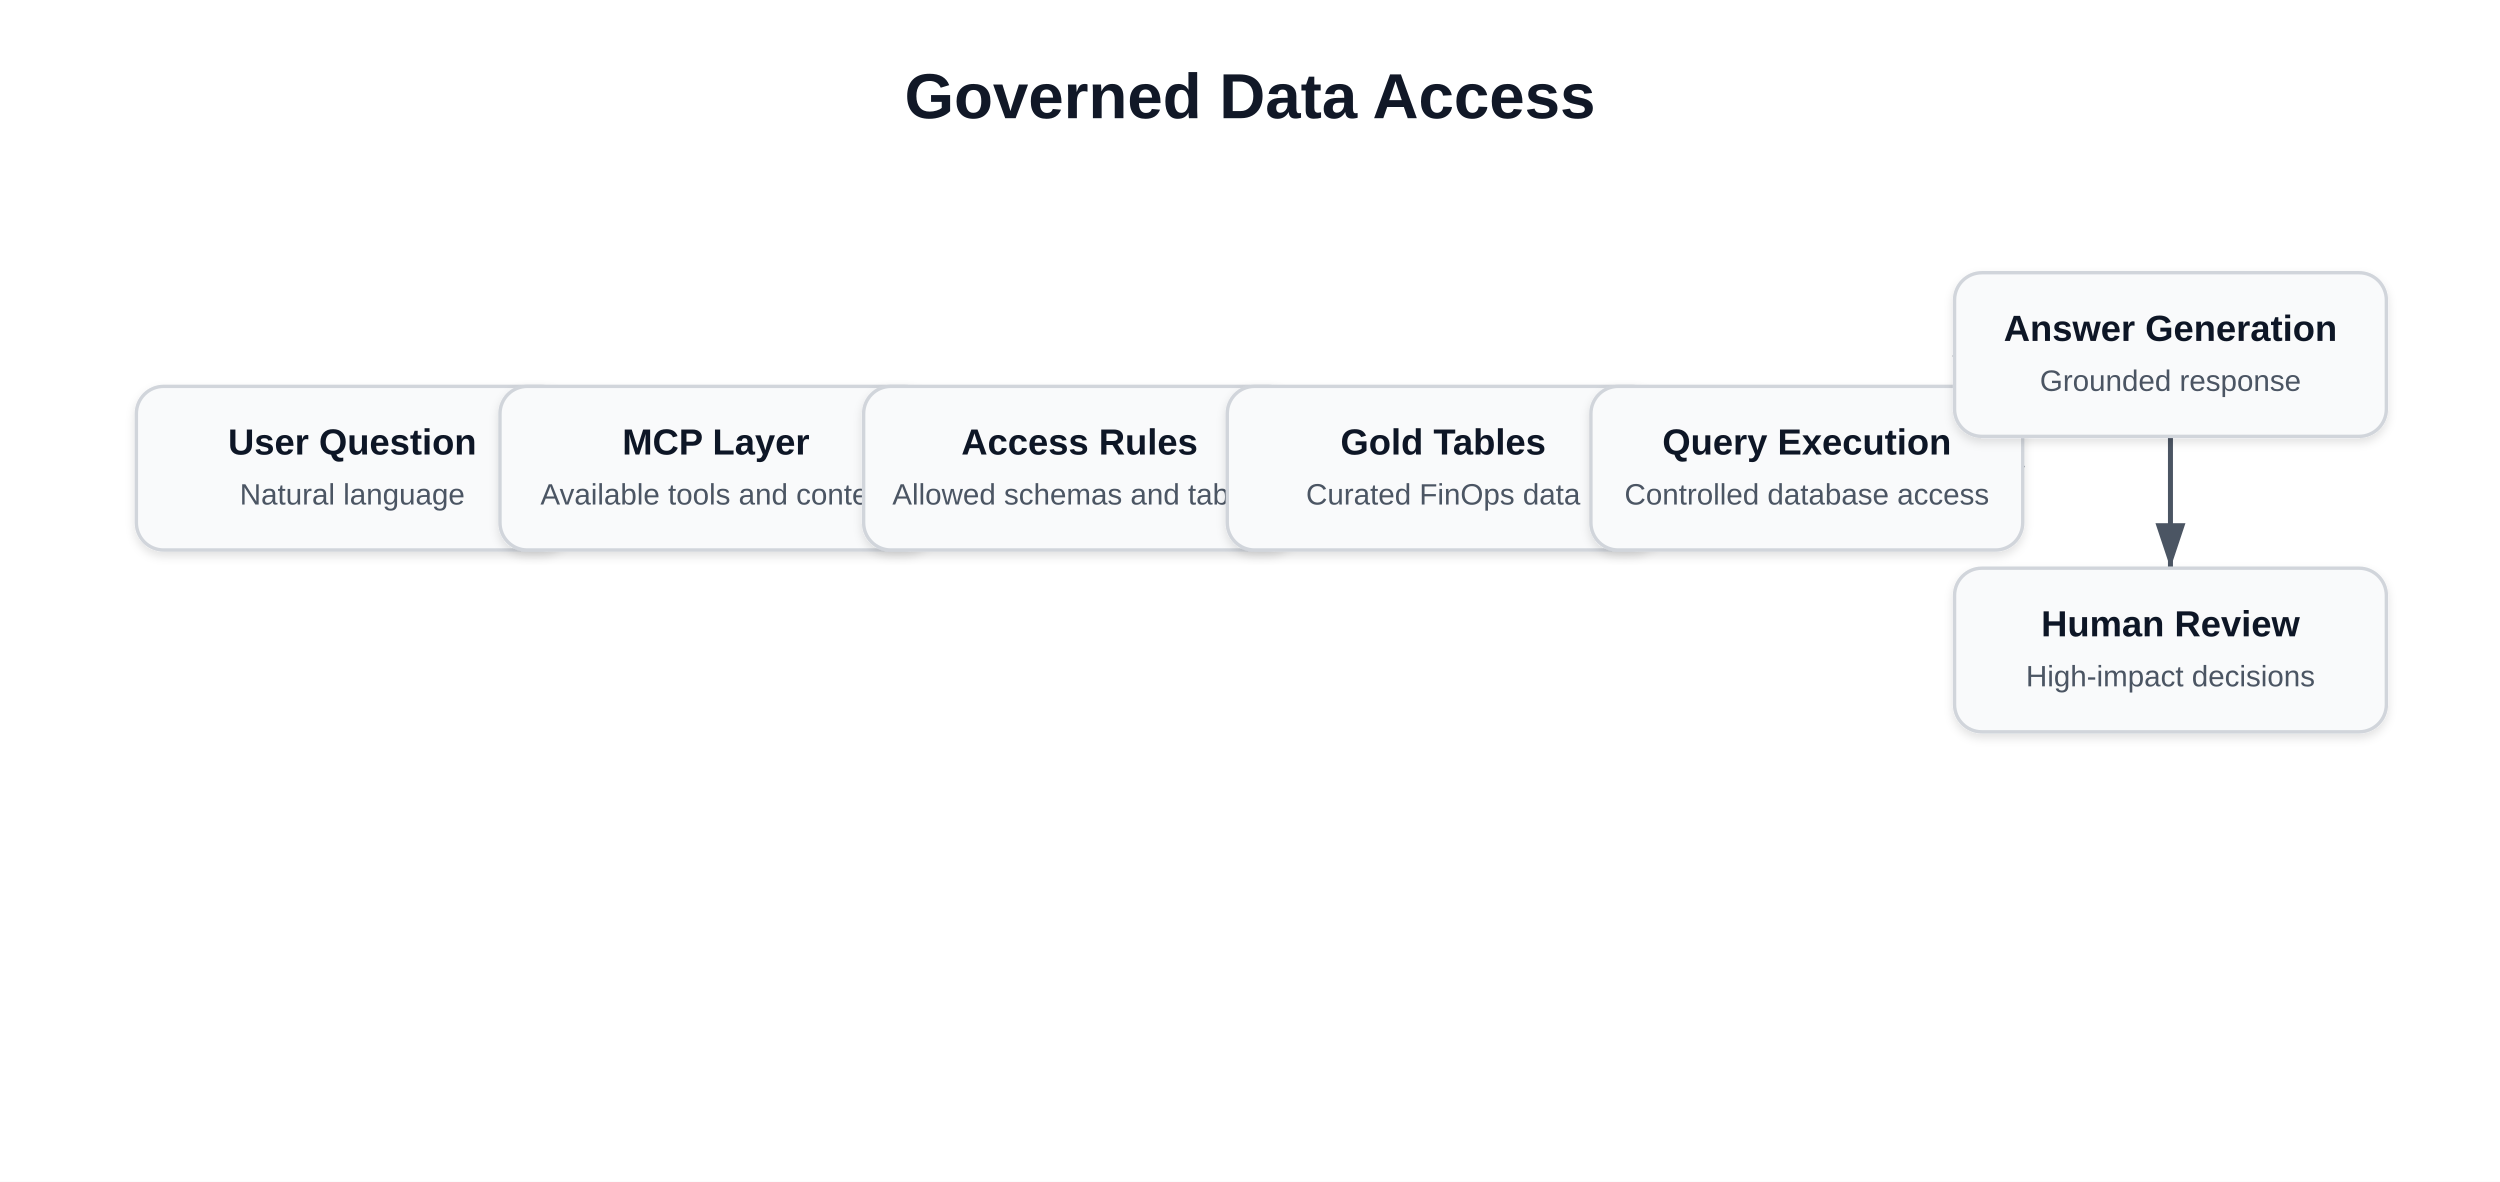
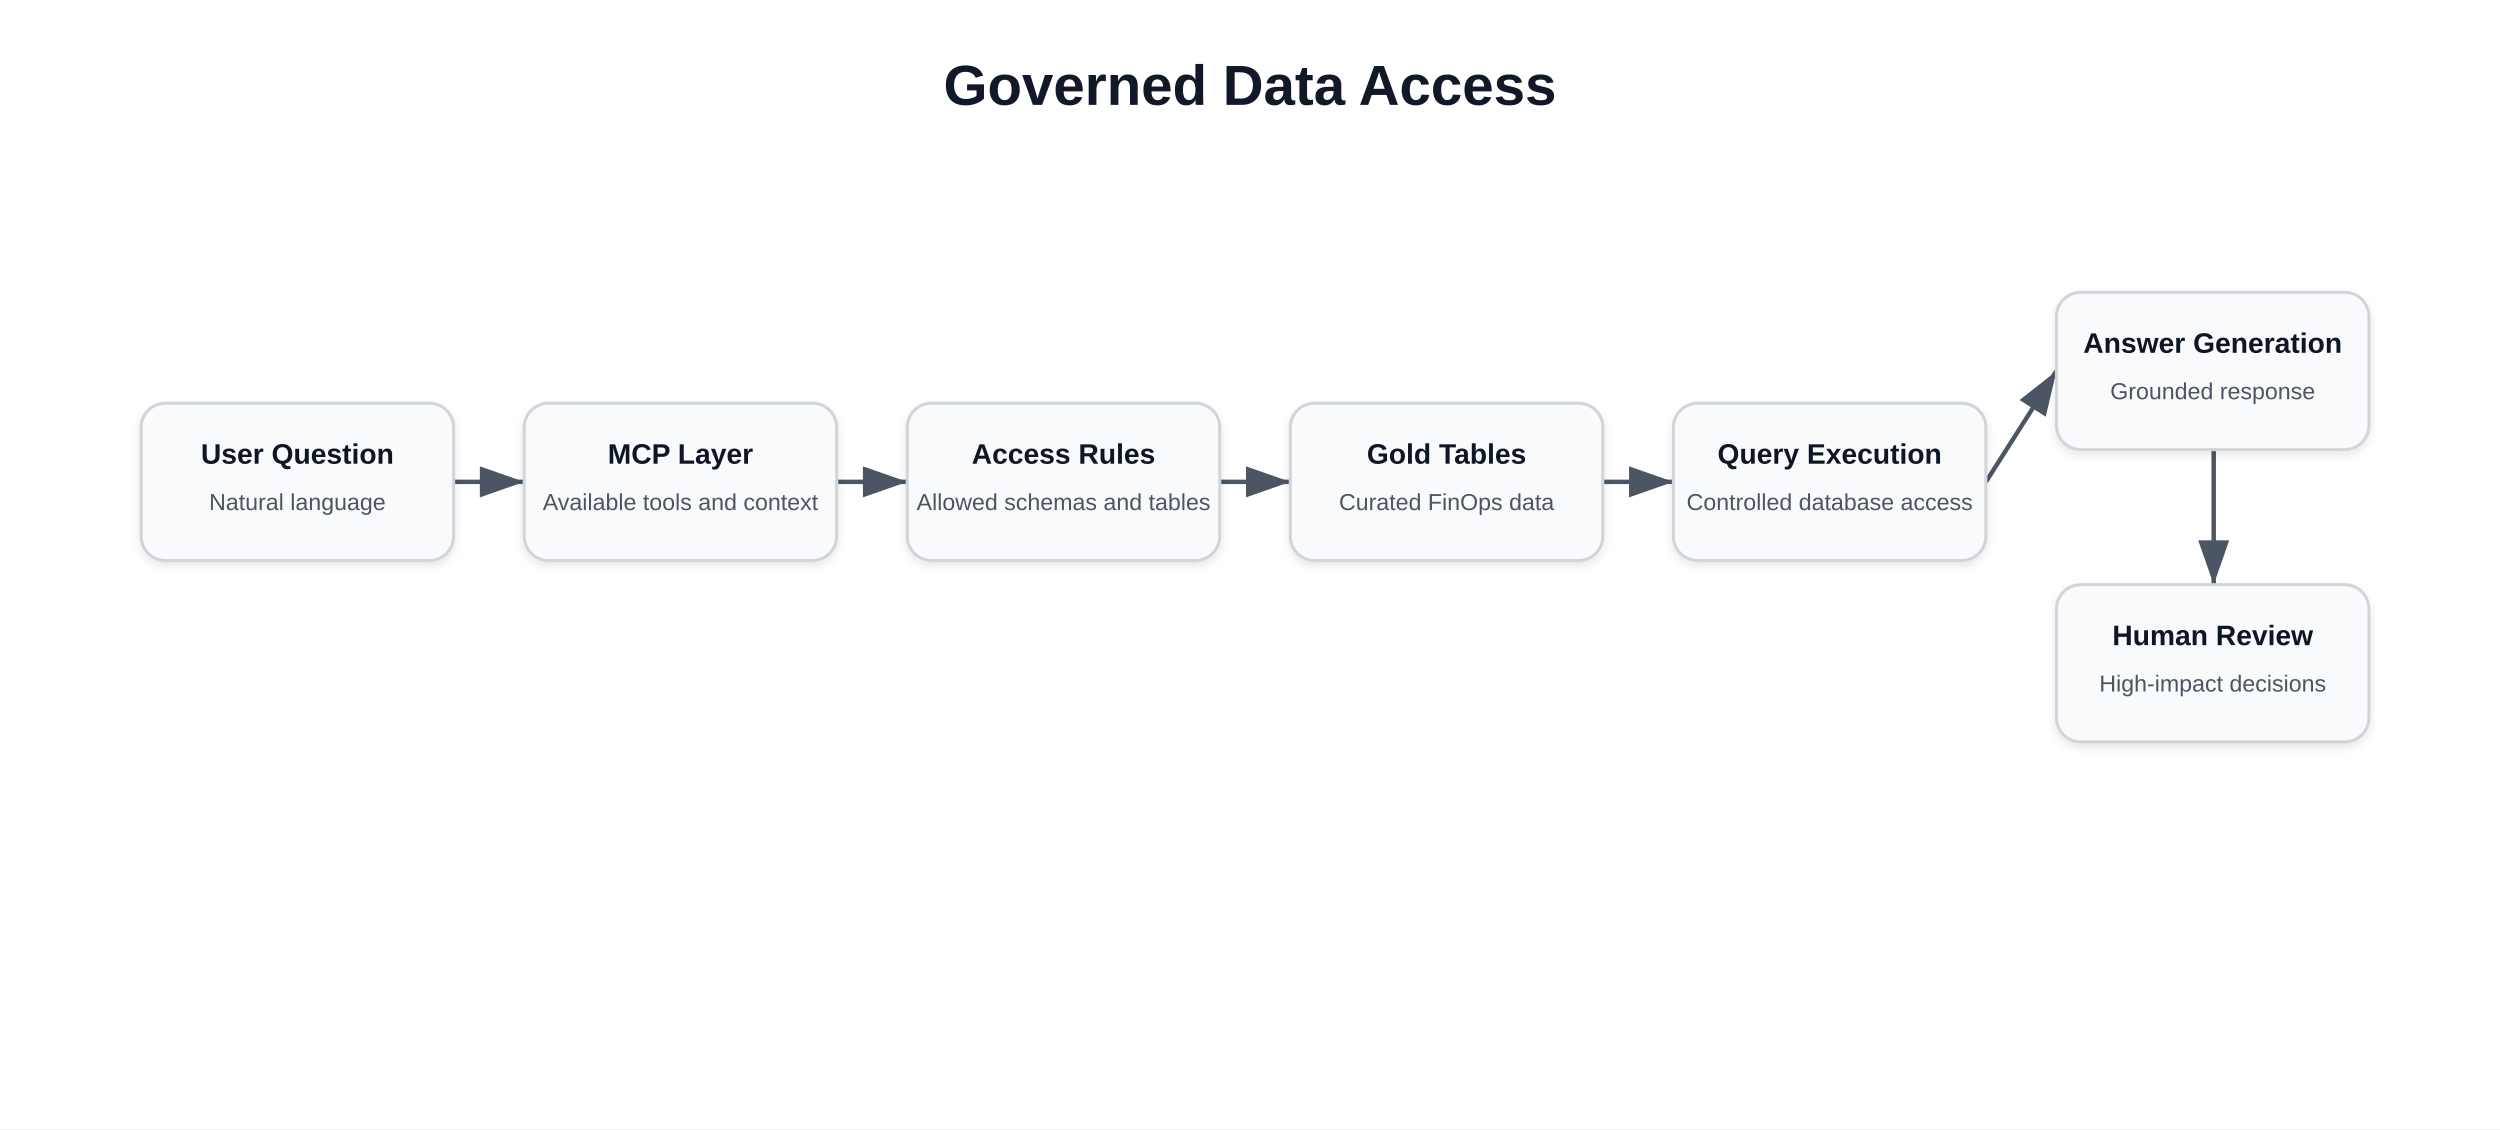
- <svg xmlns="http://www.w3.org/2000/svg" width="1100" height="520" viewBox="0 0 1100 520">
+ <svg xmlns="http://www.w3.org/2000/svg" width="1240" height="560" viewBox="0 0 1240 560">
  <defs>
-     <marker id="arrow" markerWidth="10" markerHeight="10" refX="9" refY="3" orient="auto" markerUnits="strokeWidth">
-       <path d="M0,0 L0,6 L9,3 z" fill="#4b5563" />
+     <marker id="arrow" markerWidth="11" markerHeight="11" refX="10" refY="3.5" orient="auto" markerUnits="strokeWidth">
+       <path d="M0,0 L0,7 L10,3.5 z" fill="#4b5563" />
    </marker>
-     <filter id="shadow" x="-10%" y="-10%" width="120%" height="120%">
-       <feDropShadow dx="0" dy="2" stdDeviation="2" flood-color="#000000" flood-opacity="0.12" />
+     <filter id="shadow" x="-15%" y="-15%" width="130%" height="130%">
+       <feDropShadow dx="0" dy="2" stdDeviation="2" flood-color="#000000" flood-opacity="0.10" />
    </filter>
  </defs>
-   <rect width="1100" height="520" fill="#ffffff" />
-   <text x="550" y="52" text-anchor="middle" font-family="Arial, Helvetica, sans-serif" font-size="28" font-weight="700" fill="#111827">Governed Data Access</text>
-   <line x1="250" y1="206" x2="220" y2="206" stroke="#4b5563" stroke-width="2.2" marker-end="url(#arrow)" />
-   <line x1="410" y1="206" x2="380" y2="206" stroke="#4b5563" stroke-width="2.2" marker-end="url(#arrow)" />
-   <line x1="570" y1="206" x2="540" y2="206" stroke="#4b5563" stroke-width="2.2" marker-end="url(#arrow)" />
-   <line x1="730" y1="206" x2="700" y2="206" stroke="#4b5563" stroke-width="2.2" marker-end="url(#arrow)" />
-   <line x1="890" y1="206" x2="860" y2="156" stroke="#4b5563" stroke-width="2.2" marker-end="url(#arrow)" />
-   <line x1="955" y1="192" x2="955" y2="250" stroke="#4b5563" stroke-width="2.2" marker-end="url(#arrow)" />
+   <rect width="1240" height="560" fill="#ffffff" />
+   <text x="620.0" y="52" text-anchor="middle" font-family="Arial, Helvetica, sans-serif" font-size="28" font-weight="700" fill="#111827">Governed Data Access</text>
+   <line x1="225" y1="239" x2="260" y2="239" stroke="#4b5563" stroke-width="2.2" marker-end="url(#arrow)" />
+   <line x1="415" y1="239" x2="450" y2="239" stroke="#4b5563" stroke-width="2.2" marker-end="url(#arrow)" />
+   <line x1="605" y1="239" x2="640" y2="239" stroke="#4b5563" stroke-width="2.2" marker-end="url(#arrow)" />
+   <line x1="795" y1="239" x2="830" y2="239" stroke="#4b5563" stroke-width="2.2" marker-end="url(#arrow)" />
+   <line x1="985" y1="239" x2="1020" y2="184" stroke="#4b5563" stroke-width="2.2" marker-end="url(#arrow)" />
+   <line x1="1098" y1="223" x2="1098" y2="290" stroke="#4b5563" stroke-width="2.2" marker-end="url(#arrow)" />
  <g filter="url(#shadow)">
-     <rect x="60" y="170" width="190" height="72" rx="12" fill="#f9fafb" stroke="#d1d5db" stroke-width="1.5" />
-     <text x="155.0" y="200" text-anchor="middle" font-family="Arial, Helvetica, sans-serif" font-size="16" font-weight="700" fill="#111827">User Question</text>
-     <text x="155.0" y="222" text-anchor="middle" font-family="Arial, Helvetica, sans-serif" font-size="13" fill="#4b5563">Natural language</text>
+     <rect x="70" y="200" width="155" height="78" rx="12" fill="#f9fafb" stroke="#d1d5db" stroke-width="1.5" />
+     <text x="147.5" y="230" text-anchor="middle" font-family="Arial, Helvetica, sans-serif" font-size="14" font-weight="700" fill="#111827">User Question</text>
+     <text x="147.5" y="253" text-anchor="middle" font-family="Arial, Helvetica, sans-serif" font-size="11.5" fill="#4b5563">Natural language</text>
  </g>
  <g filter="url(#shadow)">
-     <rect x="220" y="170" width="190" height="72" rx="12" fill="#f9fafb" stroke="#d1d5db" stroke-width="1.5" />
-     <text x="315.0" y="200" text-anchor="middle" font-family="Arial, Helvetica, sans-serif" font-size="16" font-weight="700" fill="#111827">MCP Layer</text>
-     <text x="315.0" y="222" text-anchor="middle" font-family="Arial, Helvetica, sans-serif" font-size="13" fill="#4b5563">Available tools and context</text>
+     <rect x="260" y="200" width="155" height="78" rx="12" fill="#f9fafb" stroke="#d1d5db" stroke-width="1.5" />
+     <text x="337.5" y="230" text-anchor="middle" font-family="Arial, Helvetica, sans-serif" font-size="14" font-weight="700" fill="#111827">MCP Layer</text>
+     <text x="337.5" y="253" text-anchor="middle" font-family="Arial, Helvetica, sans-serif" font-size="11.5" fill="#4b5563">Available tools and context</text>
  </g>
  <g filter="url(#shadow)">
-     <rect x="380" y="170" width="190" height="72" rx="12" fill="#f9fafb" stroke="#d1d5db" stroke-width="1.5" />
-     <text x="475.0" y="200" text-anchor="middle" font-family="Arial, Helvetica, sans-serif" font-size="16" font-weight="700" fill="#111827">Access Rules</text>
-     <text x="475.0" y="222" text-anchor="middle" font-family="Arial, Helvetica, sans-serif" font-size="13" fill="#4b5563">Allowed schemas and tables</text>
+     <rect x="450" y="200" width="155" height="78" rx="12" fill="#f9fafb" stroke="#d1d5db" stroke-width="1.5" />
+     <text x="527.5" y="230" text-anchor="middle" font-family="Arial, Helvetica, sans-serif" font-size="14" font-weight="700" fill="#111827">Access Rules</text>
+     <text x="527.5" y="253" text-anchor="middle" font-family="Arial, Helvetica, sans-serif" font-size="11.5" fill="#4b5563">Allowed schemas and tables</text>
  </g>
  <g filter="url(#shadow)">
-     <rect x="540" y="170" width="190" height="72" rx="12" fill="#f9fafb" stroke="#d1d5db" stroke-width="1.5" />
-     <text x="635.0" y="200" text-anchor="middle" font-family="Arial, Helvetica, sans-serif" font-size="16" font-weight="700" fill="#111827">Gold Tables</text>
-     <text x="635.0" y="222" text-anchor="middle" font-family="Arial, Helvetica, sans-serif" font-size="13" fill="#4b5563">Curated FinOps data</text>
+     <rect x="640" y="200" width="155" height="78" rx="12" fill="#f9fafb" stroke="#d1d5db" stroke-width="1.5" />
+     <text x="717.5" y="230" text-anchor="middle" font-family="Arial, Helvetica, sans-serif" font-size="14" font-weight="700" fill="#111827">Gold Tables</text>
+     <text x="717.5" y="253" text-anchor="middle" font-family="Arial, Helvetica, sans-serif" font-size="11.5" fill="#4b5563">Curated FinOps data</text>
  </g>
  <g filter="url(#shadow)">
-     <rect x="700" y="170" width="190" height="72" rx="12" fill="#f9fafb" stroke="#d1d5db" stroke-width="1.5" />
-     <text x="795.0" y="200" text-anchor="middle" font-family="Arial, Helvetica, sans-serif" font-size="16" font-weight="700" fill="#111827">Query Execution</text>
-     <text x="795.0" y="222" text-anchor="middle" font-family="Arial, Helvetica, sans-serif" font-size="13" fill="#4b5563">Controlled database access</text>
+     <rect x="830" y="200" width="155" height="78" rx="12" fill="#f9fafb" stroke="#d1d5db" stroke-width="1.5" />
+     <text x="907.5" y="230" text-anchor="middle" font-family="Arial, Helvetica, sans-serif" font-size="14" font-weight="700" fill="#111827">Query Execution</text>
+     <text x="907.5" y="253" text-anchor="middle" font-family="Arial, Helvetica, sans-serif" font-size="11.5" fill="#4b5563">Controlled database access</text>
  </g>
  <g filter="url(#shadow)">
-     <rect x="860" y="120" width="190" height="72" rx="12" fill="#f9fafb" stroke="#d1d5db" stroke-width="1.5" />
-     <text x="955.0" y="150" text-anchor="middle" font-family="Arial, Helvetica, sans-serif" font-size="16" font-weight="700" fill="#111827">Answer Generation</text>
-     <text x="955.0" y="172" text-anchor="middle" font-family="Arial, Helvetica, sans-serif" font-size="13" fill="#4b5563">Grounded response</text>
+     <rect x="1020" y="145" width="155" height="78" rx="12" fill="#f9fafb" stroke="#d1d5db" stroke-width="1.5" />
+     <text x="1097.5" y="175" text-anchor="middle" font-family="Arial, Helvetica, sans-serif" font-size="14" font-weight="700" fill="#111827">Answer Generation</text>
+     <text x="1097.5" y="198" text-anchor="middle" font-family="Arial, Helvetica, sans-serif" font-size="11.5" fill="#4b5563">Grounded response</text>
  </g>
  <g filter="url(#shadow)">
-     <rect x="860" y="250" width="190" height="72" rx="12" fill="#f9fafb" stroke="#d1d5db" stroke-width="1.5" />
-     <text x="955.0" y="280" text-anchor="middle" font-family="Arial, Helvetica, sans-serif" font-size="16" font-weight="700" fill="#111827">Human Review</text>
-     <text x="955.0" y="302" text-anchor="middle" font-family="Arial, Helvetica, sans-serif" font-size="13" fill="#4b5563">High-impact decisions</text>
+     <rect x="1020" y="290" width="155" height="78" rx="12" fill="#f9fafb" stroke="#d1d5db" stroke-width="1.5" />
+     <text x="1097.5" y="320" text-anchor="middle" font-family="Arial, Helvetica, sans-serif" font-size="14" font-weight="700" fill="#111827">Human Review</text>
+     <text x="1097.5" y="343" text-anchor="middle" font-family="Arial, Helvetica, sans-serif" font-size="11.5" fill="#4b5563">High-impact decisions</text>
  </g>
</svg>
